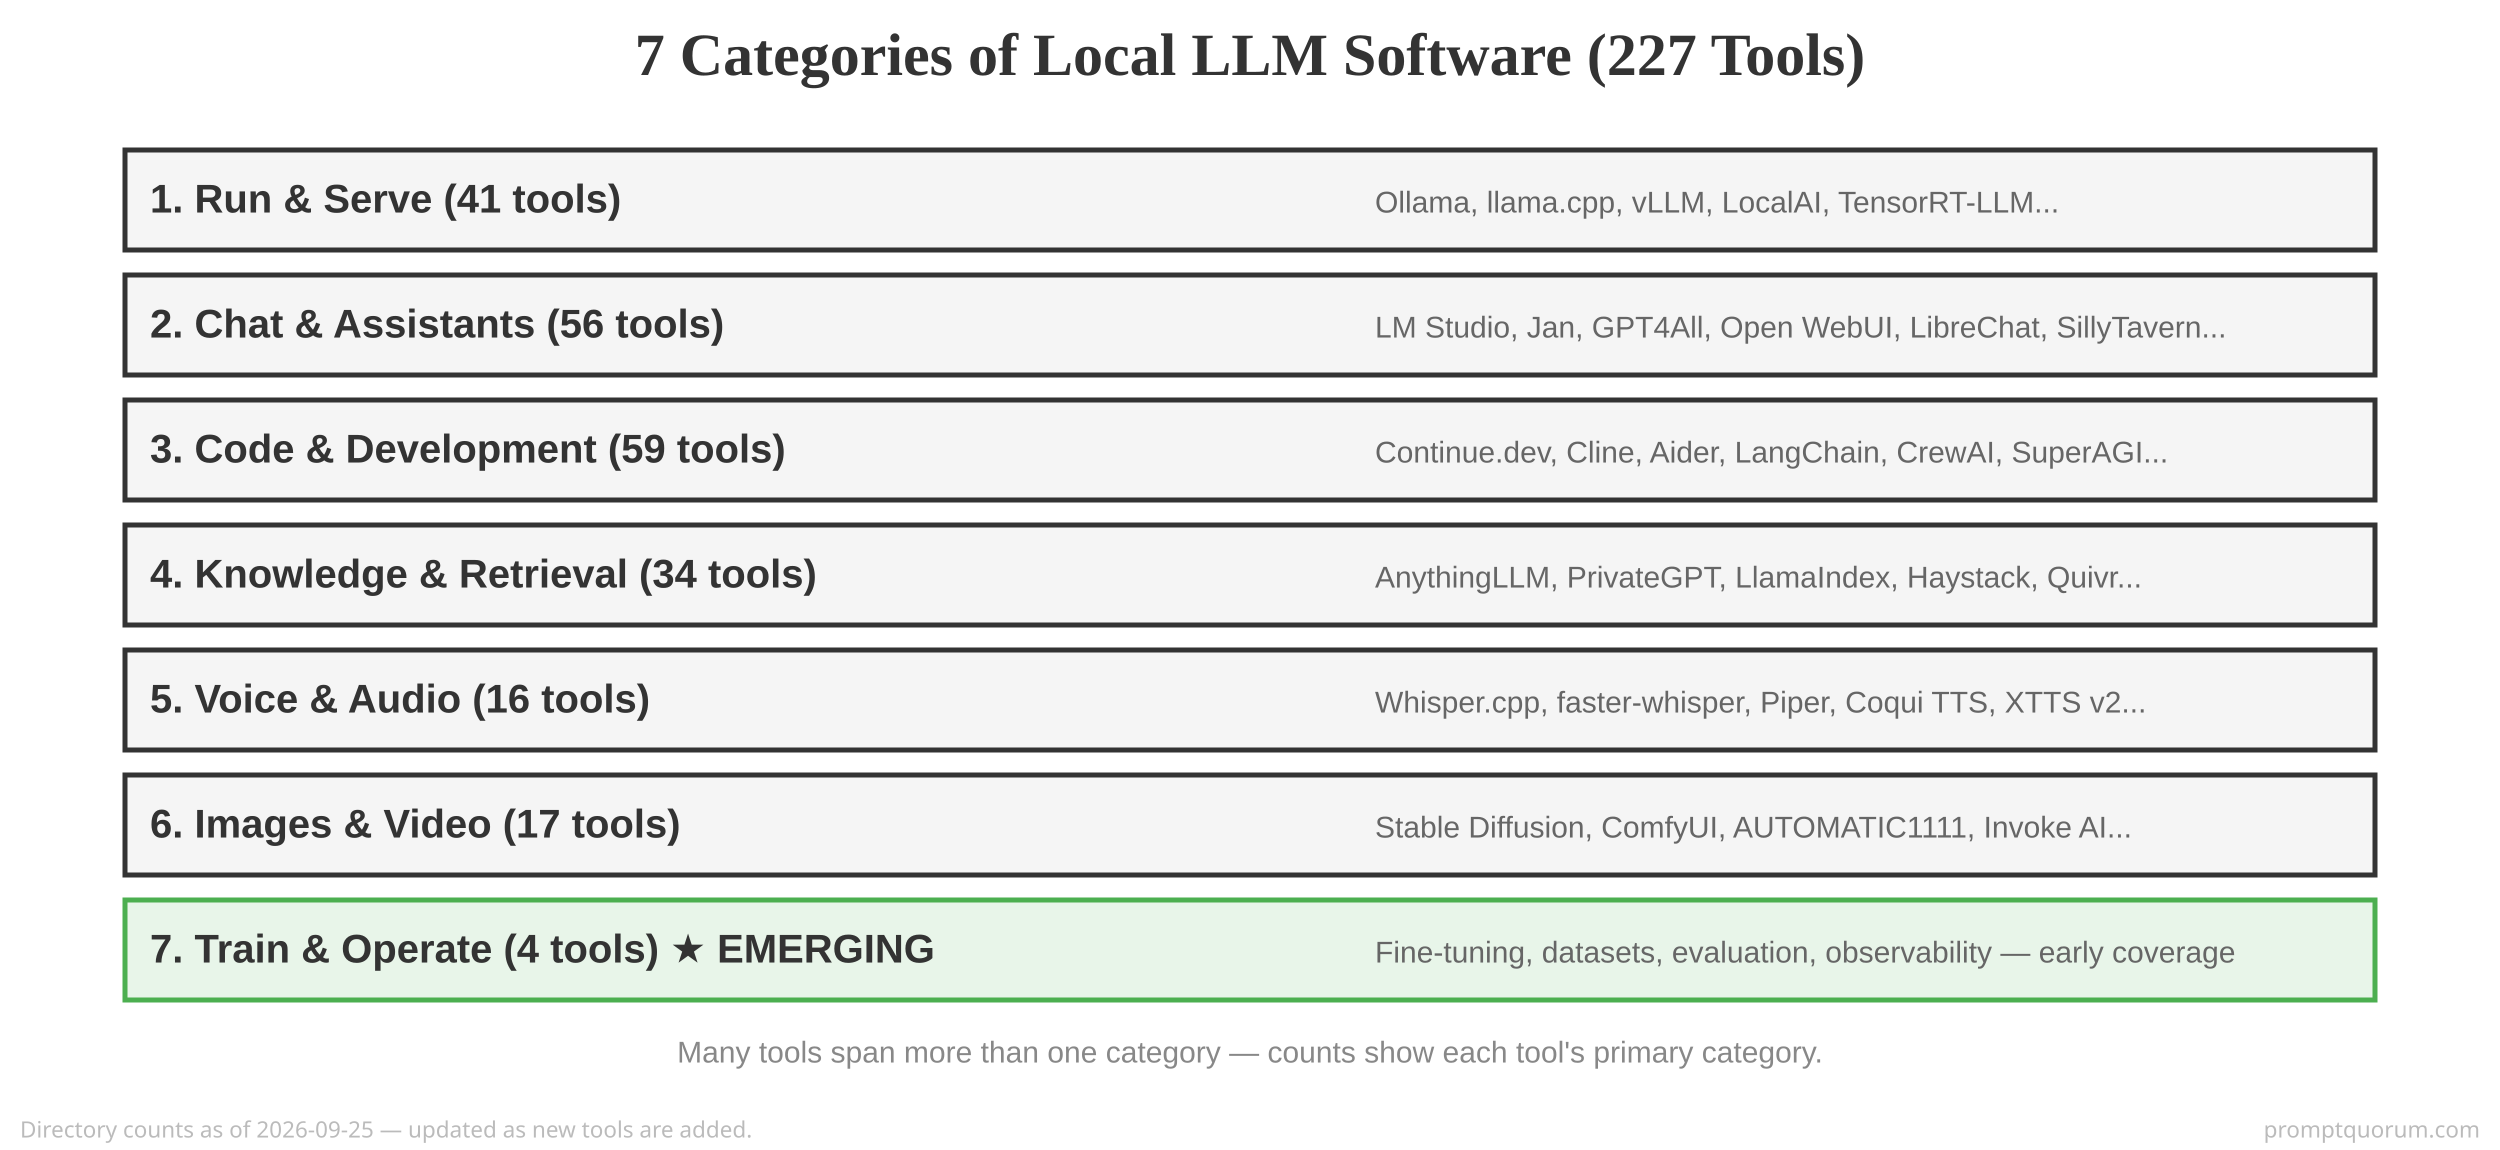
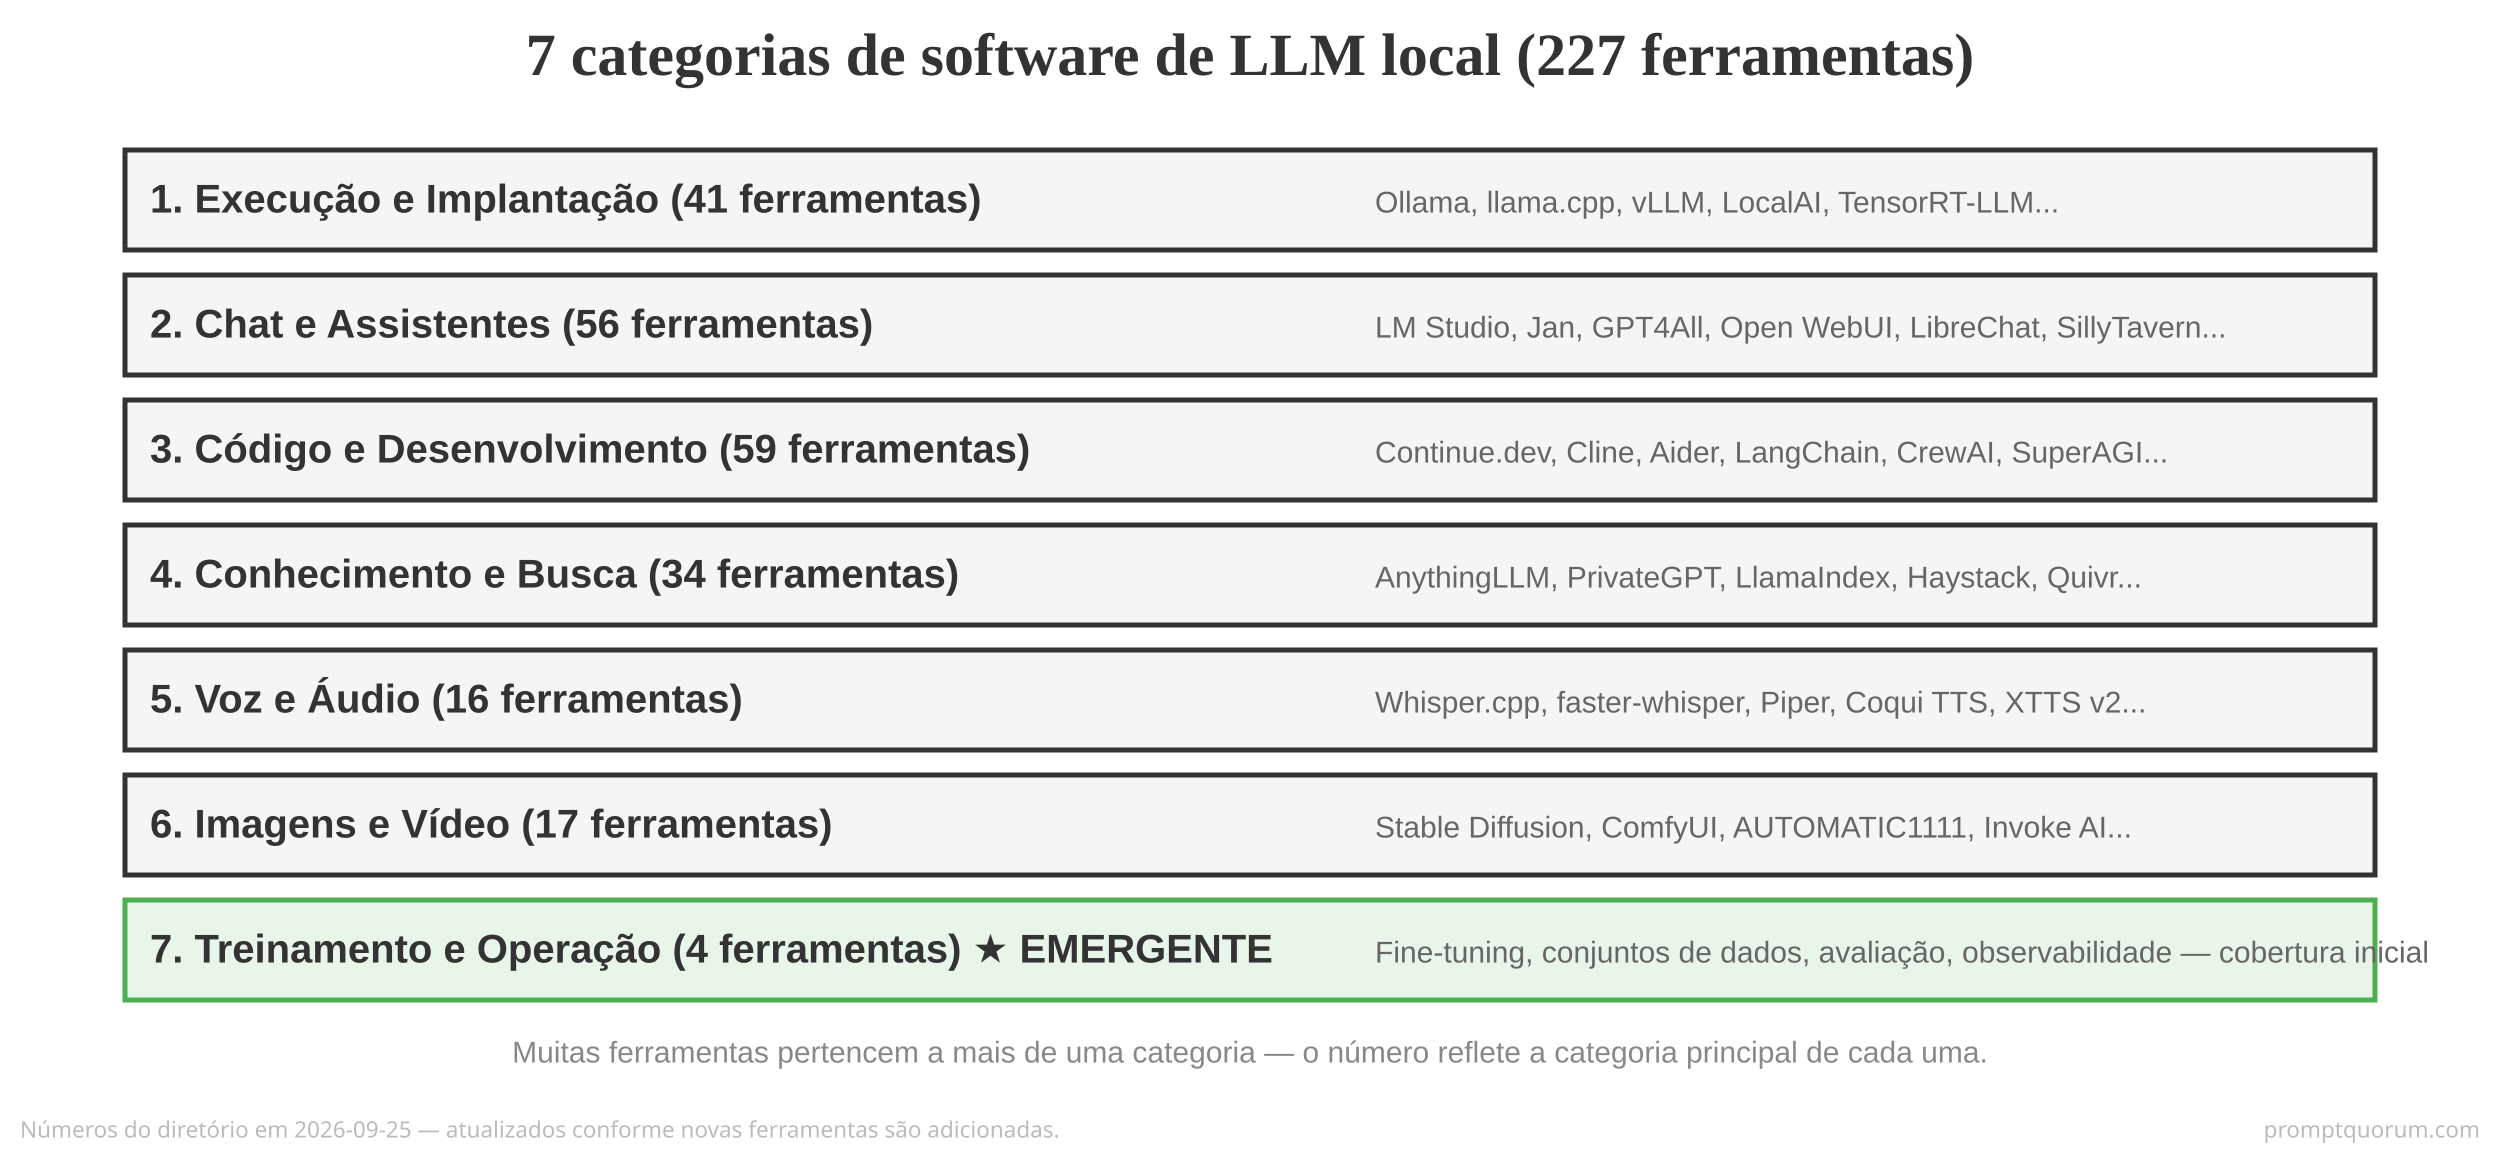
<svg xmlns="http://www.w3.org/2000/svg" viewBox="0 0 1000 460">
  <defs>
    <style>
      .tier { fill: #f5f5f5; stroke: #333; stroke-width: 2; }
      .tier-title { font-family: Arial, sans-serif; font-size: 16px; font-weight: bold; fill: #333; }
      .tier-desc { font-family: Arial, sans-serif; font-size: 12px; fill: #666; }
      .tier-new { fill: #e8f5e9; stroke: #4caf50; stroke-width: 2; }
    </style>
  </defs>
-   <text x="500" y="30" font-size="24" font-weight="bold" text-anchor="middle" fill="#333">7 Categories of Local LLM Software (227 Tools)</text>
+   <text x="500" y="30" font-size="24" font-weight="bold" text-anchor="middle" fill="#333">7 categorias de software de LLM local (227 ferramentas)</text>
  <rect x="50" y="60" width="900" height="40" class="tier" />
-   <text x="60" y="85" class="tier-title">1. Run &amp; Serve (41 tools)</text>
+   <text x="60" y="85" class="tier-title">1. Execução e Implantação (41 ferramentas)</text>
  <text x="550" y="85" class="tier-desc">Ollama, llama.cpp, vLLM, LocalAI, TensorRT-LLM...</text>
  <rect x="50" y="110" width="900" height="40" class="tier" />
-   <text x="60" y="135" class="tier-title">2. Chat &amp; Assistants (56 tools)</text>
+   <text x="60" y="135" class="tier-title">2. Chat e Assistentes (56 ferramentas)</text>
  <text x="550" y="135" class="tier-desc">LM Studio, Jan, GPT4All, Open WebUI, LibreChat, SillyTavern...</text>
  <rect x="50" y="160" width="900" height="40" class="tier" />
-   <text x="60" y="185" class="tier-title">3. Code &amp; Development (59 tools)</text>
+   <text x="60" y="185" class="tier-title">3. Código e Desenvolvimento (59 ferramentas)</text>
  <text x="550" y="185" class="tier-desc">Continue.dev, Cline, Aider, LangChain, CrewAI, SuperAGI...</text>
  <rect x="50" y="210" width="900" height="40" class="tier" />
-   <text x="60" y="235" class="tier-title">4. Knowledge &amp; Retrieval (34 tools)</text>
+   <text x="60" y="235" class="tier-title">4. Conhecimento e Busca (34 ferramentas)</text>
  <text x="550" y="235" class="tier-desc">AnythingLLM, PrivateGPT, LlamaIndex, Haystack, Quivr...</text>
  <rect x="50" y="260" width="900" height="40" class="tier" />
-   <text x="60" y="285" class="tier-title">5. Voice &amp; Audio (16 tools)</text>
+   <text x="60" y="285" class="tier-title">5. Voz e Áudio (16 ferramentas)</text>
  <text x="550" y="285" class="tier-desc">Whisper.cpp, faster-whisper, Piper, Coqui TTS, XTTS v2...</text>
  <rect x="50" y="310" width="900" height="40" class="tier" />
-   <text x="60" y="335" class="tier-title">6. Images &amp; Video (17 tools)</text>
+   <text x="60" y="335" class="tier-title">6. Imagens e Vídeo (17 ferramentas)</text>
  <text x="550" y="335" class="tier-desc">Stable Diffusion, ComfyUI, AUTOMATIC1111, Invoke AI...</text>
  <rect x="50" y="360" width="900" height="40" class="tier-new" />
-   <text x="60" y="385" class="tier-title" fill="#2e7d32">7. Train &amp; Operate (4 tools) ★ EMERGING</text>
-   <text x="550" y="385" class="tier-desc">Fine-tuning, datasets, evaluation, observability — early coverage</text>
-   <text x="500" y="425" font-family="Arial, sans-serif" font-size="12" fill="#888" text-anchor="middle">Many tools span more than one category — counts show each tool's primary category.</text>
-   <text x="8" y="455" font-family="system-ui,sans-serif" font-size="9" fill="#BBBBBB" text-anchor="start">Directory counts as of 2026-09-25 — updated as new tools are added.</text>
+   <text x="60" y="385" class="tier-title" fill="#2e7d32">7. Treinamento e Operação (4 ferramentas) ★ EMERGENTE</text>
+   <text x="550" y="385" class="tier-desc">Fine-tuning, conjuntos de dados, avaliação, observabilidade — cobertura inicial</text>
+   <text x="500" y="425" font-family="Arial, sans-serif" font-size="12" fill="#888" text-anchor="middle">Muitas ferramentas pertencem a mais de uma categoria — o número reflete a categoria principal de cada uma.</text>
+   <text x="8" y="455" font-family="system-ui,sans-serif" font-size="9" fill="#BBBBBB" text-anchor="start">Números do diretório em 2026-09-25 — atualizados conforme novas ferramentas são adicionadas.</text>
  <text x="992" y="455" font-family="system-ui,sans-serif" font-size="9" fill="#BBBBBB" text-anchor="end">promptquorum.com</text>
</svg>
